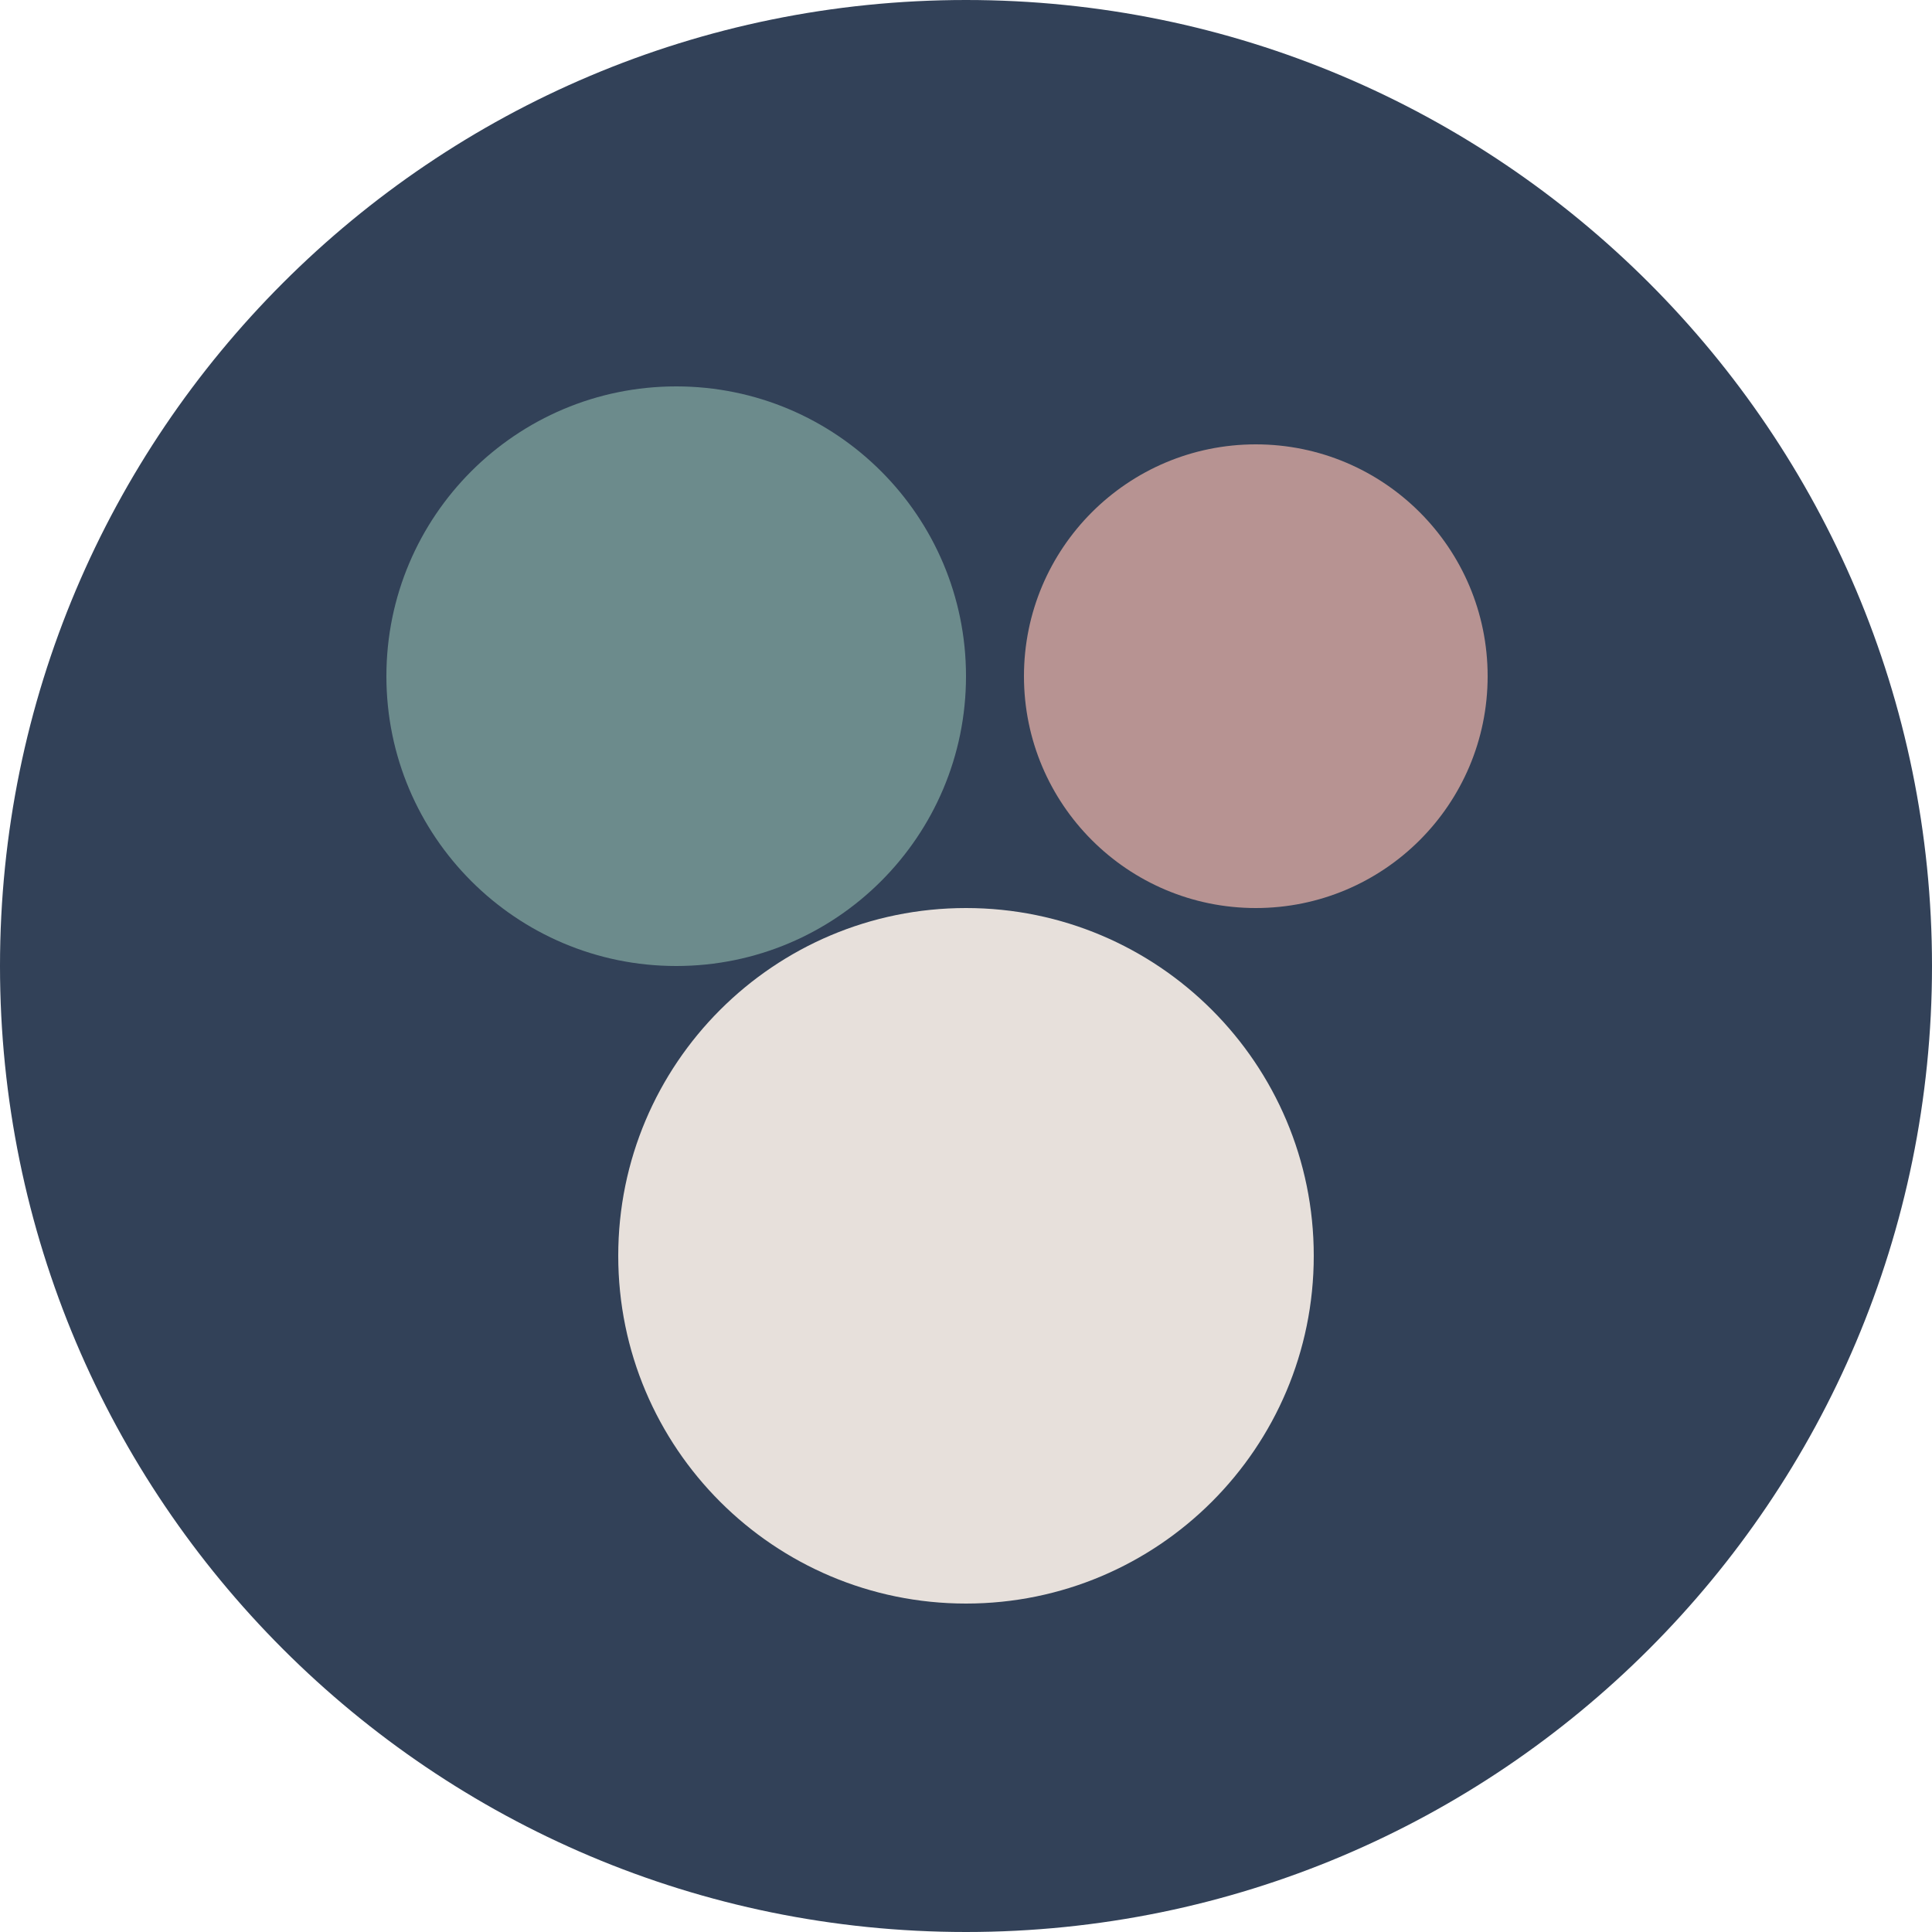
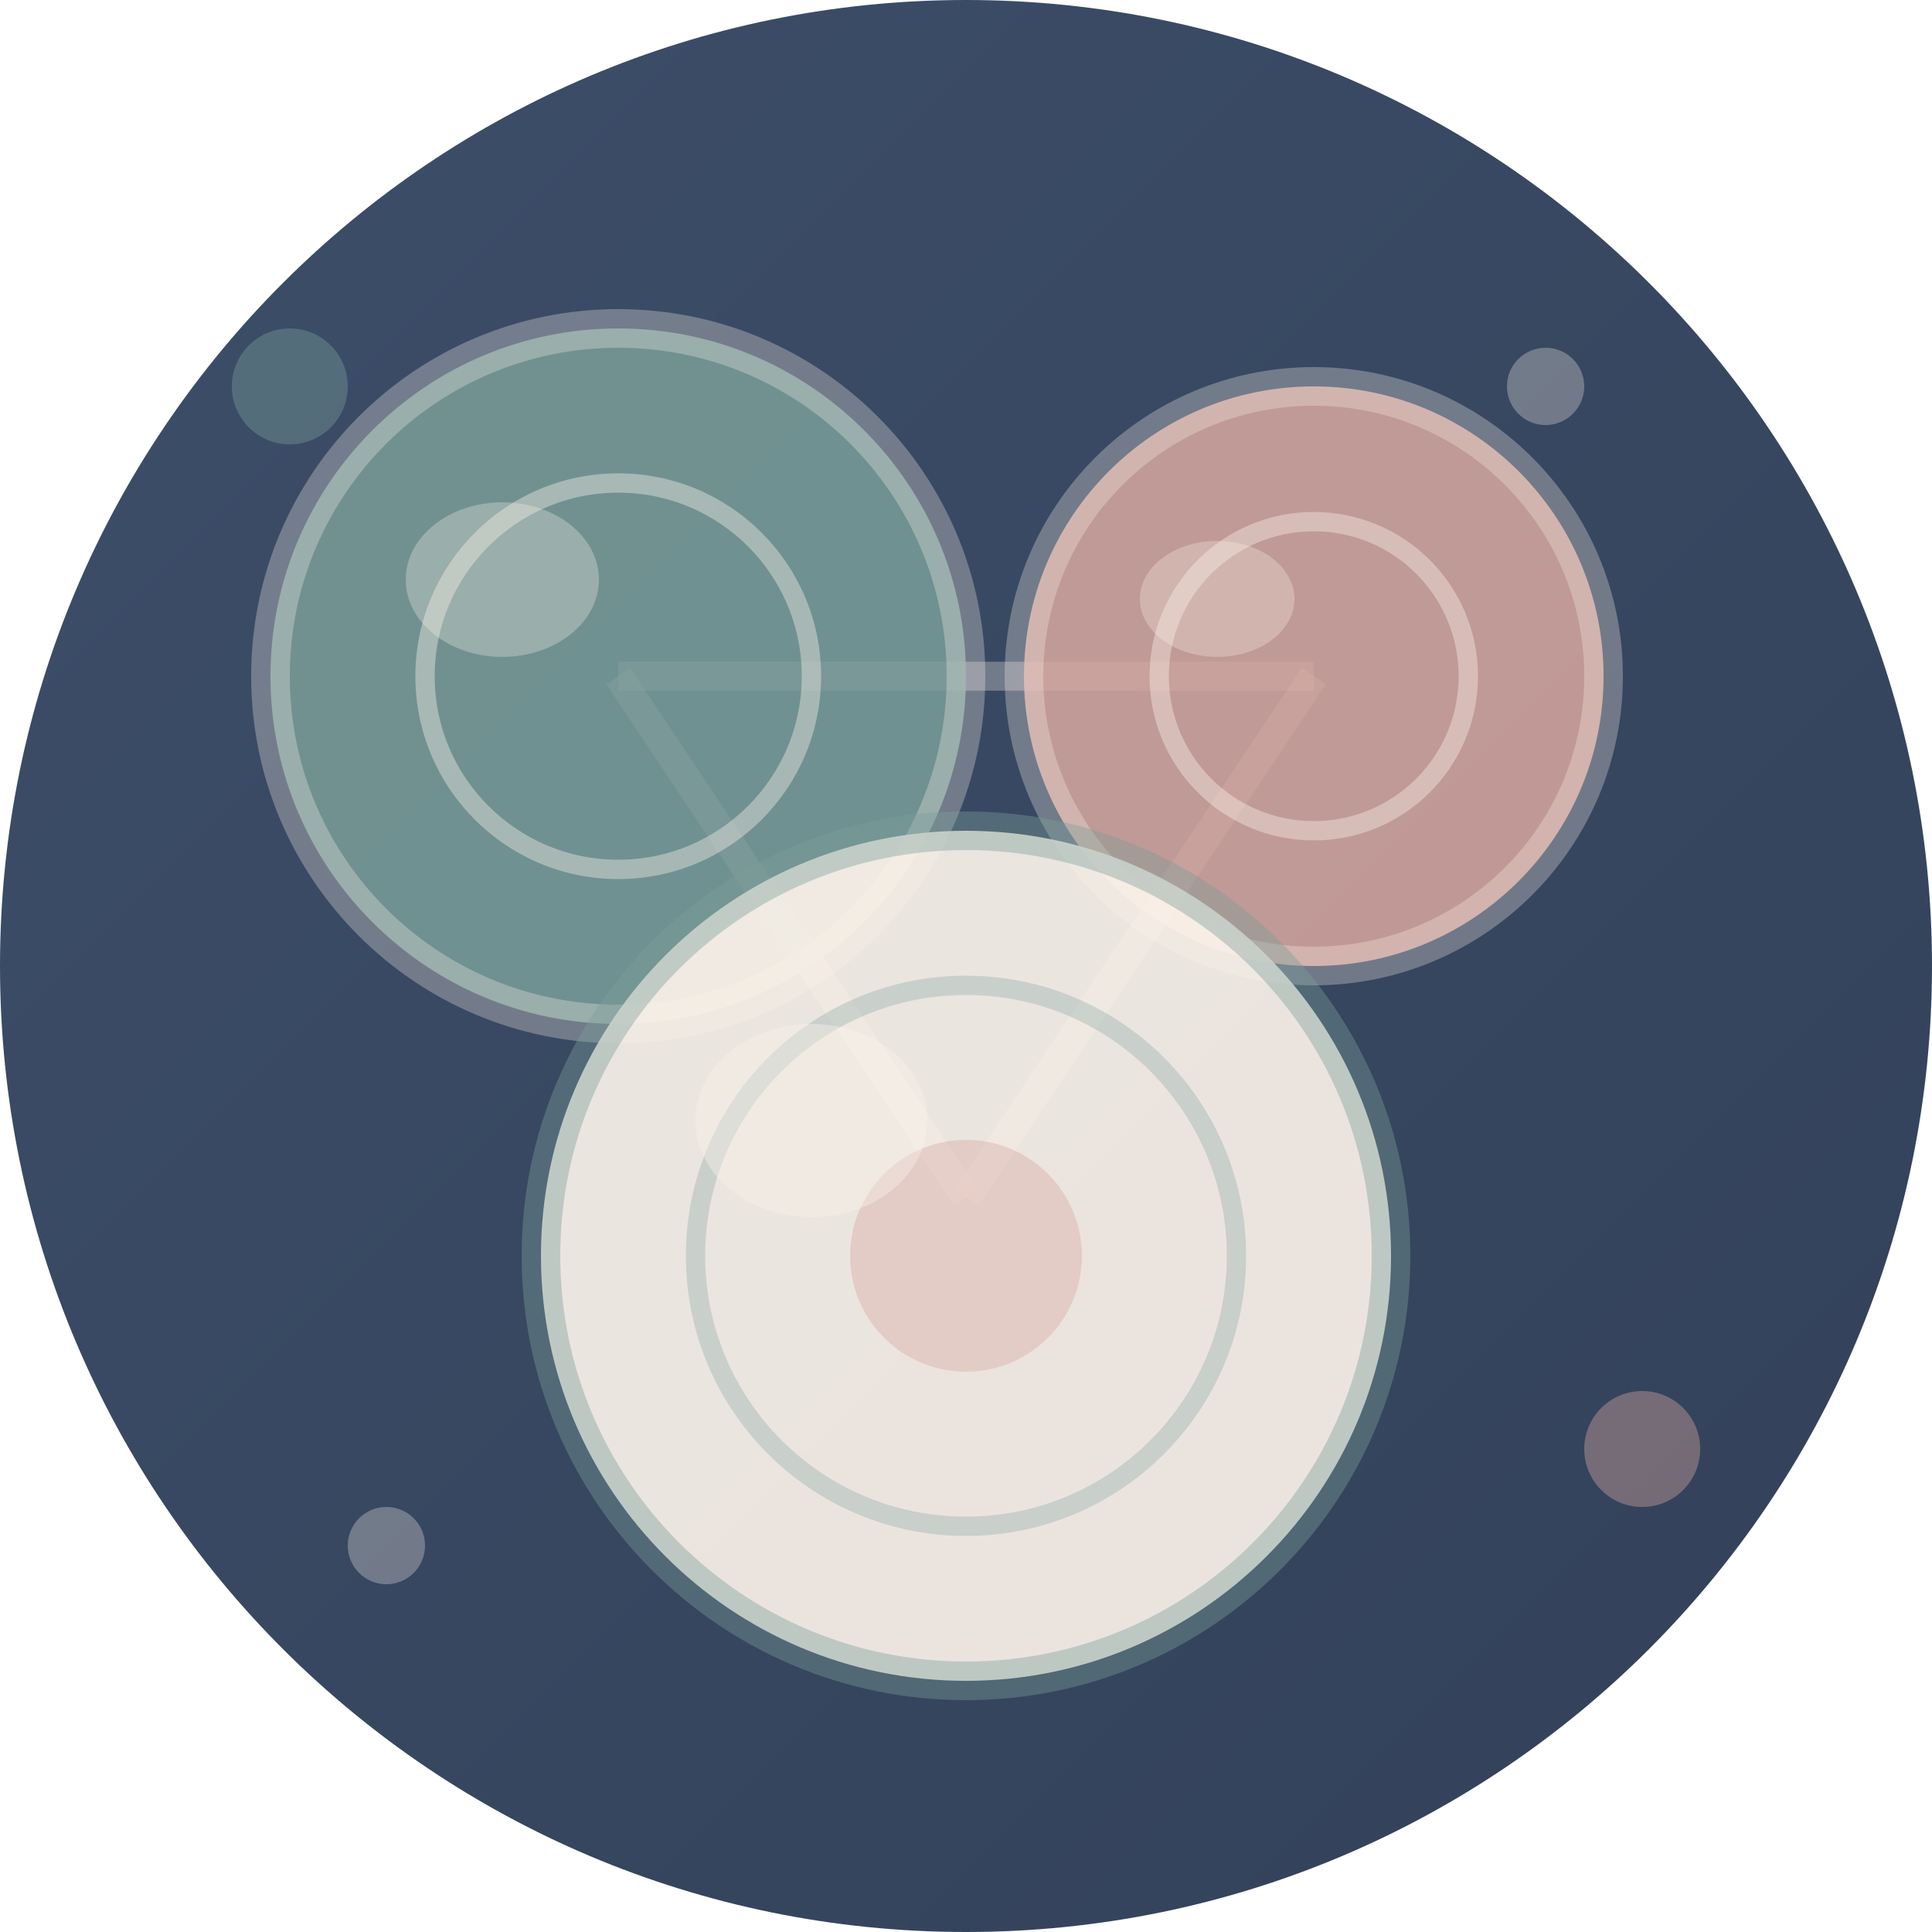
<svg xmlns="http://www.w3.org/2000/svg" viewBox="0 0 100 100">
-   <circle cx="50" cy="50" r="50" fill="#324158" />
-   <circle cx="35" cy="35" r="15" fill="#7A9E99" opacity="0.8" />
-   <circle cx="65" cy="35" r="12" fill="#D8A8A0" opacity="0.8" />
-   <circle cx="50" cy="65" r="18" fill="#FBF2E9" opacity="0.9" />
+   <defs>
+     <linearGradient id="ci-bg" x1="0%" y1="0%" x2="100%" y2="100%">
+       <stop offset="0%" stop-color="#3D4E6A" />
+       <stop offset="100%" stop-color="#324158" />
+     </linearGradient>
+   </defs>
+   <circle cx="50" cy="50" r="50" fill="url(#ci-bg)" />
+   <line x1="32" y1="35" x2="50" y2="62" stroke="#FBF2E9" stroke-width="1.5" opacity="0.3" />
+   <line x1="68" y1="35" x2="50" y2="62" stroke="#FBF2E9" stroke-width="1.5" opacity="0.3" />
+   <line x1="32" y1="35" x2="68" y2="35" stroke="#FBF2E9" stroke-width="1.5" opacity="0.3" />
+   <circle cx="32" cy="35" r="18" fill="#7A9E99" opacity="0.85" />
+   <circle cx="32" cy="35" r="18" fill="none" stroke="#FBF2E9" stroke-width="2" opacity="0.3" />
+   <circle cx="32" cy="35" r="10" fill="none" stroke="#FBF2E9" stroke-width="1" opacity="0.4" />
+   <ellipse cx="26" cy="30" rx="5" ry="4" fill="#FBF2E9" opacity="0.3" />
+   <circle cx="68" cy="35" r="15" fill="#D8A8A0" opacity="0.85" />
+   <circle cx="68" cy="35" r="15" fill="none" stroke="#FBF2E9" stroke-width="2" opacity="0.3" />
+   <circle cx="68" cy="35" r="8" fill="none" stroke="#FBF2E9" stroke-width="1" opacity="0.4" />
+   <ellipse cx="63" cy="31" rx="4" ry="3" fill="#FBF2E9" opacity="0.3" />
+   <circle cx="50" cy="65" r="22" fill="#FBF2E9" opacity="0.92" />
+   <circle cx="50" cy="65" r="22" fill="none" stroke="#7A9E99" stroke-width="2" opacity="0.4" />
+   <circle cx="50" cy="65" r="14" fill="none" stroke="#7A9E99" stroke-width="1" opacity="0.3" />
+   <circle cx="50" cy="65" r="6" fill="#D8A8A0" opacity="0.4" />
+   <ellipse cx="42" cy="58" rx="6" ry="5" fill="#FBF2E9" opacity="0.4" />
+   <circle cx="15" cy="20" r="3" fill="#7A9E99" opacity="0.4" />
+   <circle cx="85" cy="75" r="3" fill="#D8A8A0" opacity="0.4" />
+   <circle cx="20" cy="80" r="2" fill="#FBF2E9" opacity="0.3" />
+   <circle cx="80" cy="20" r="2" fill="#FBF2E9" opacity="0.3" />
</svg>
